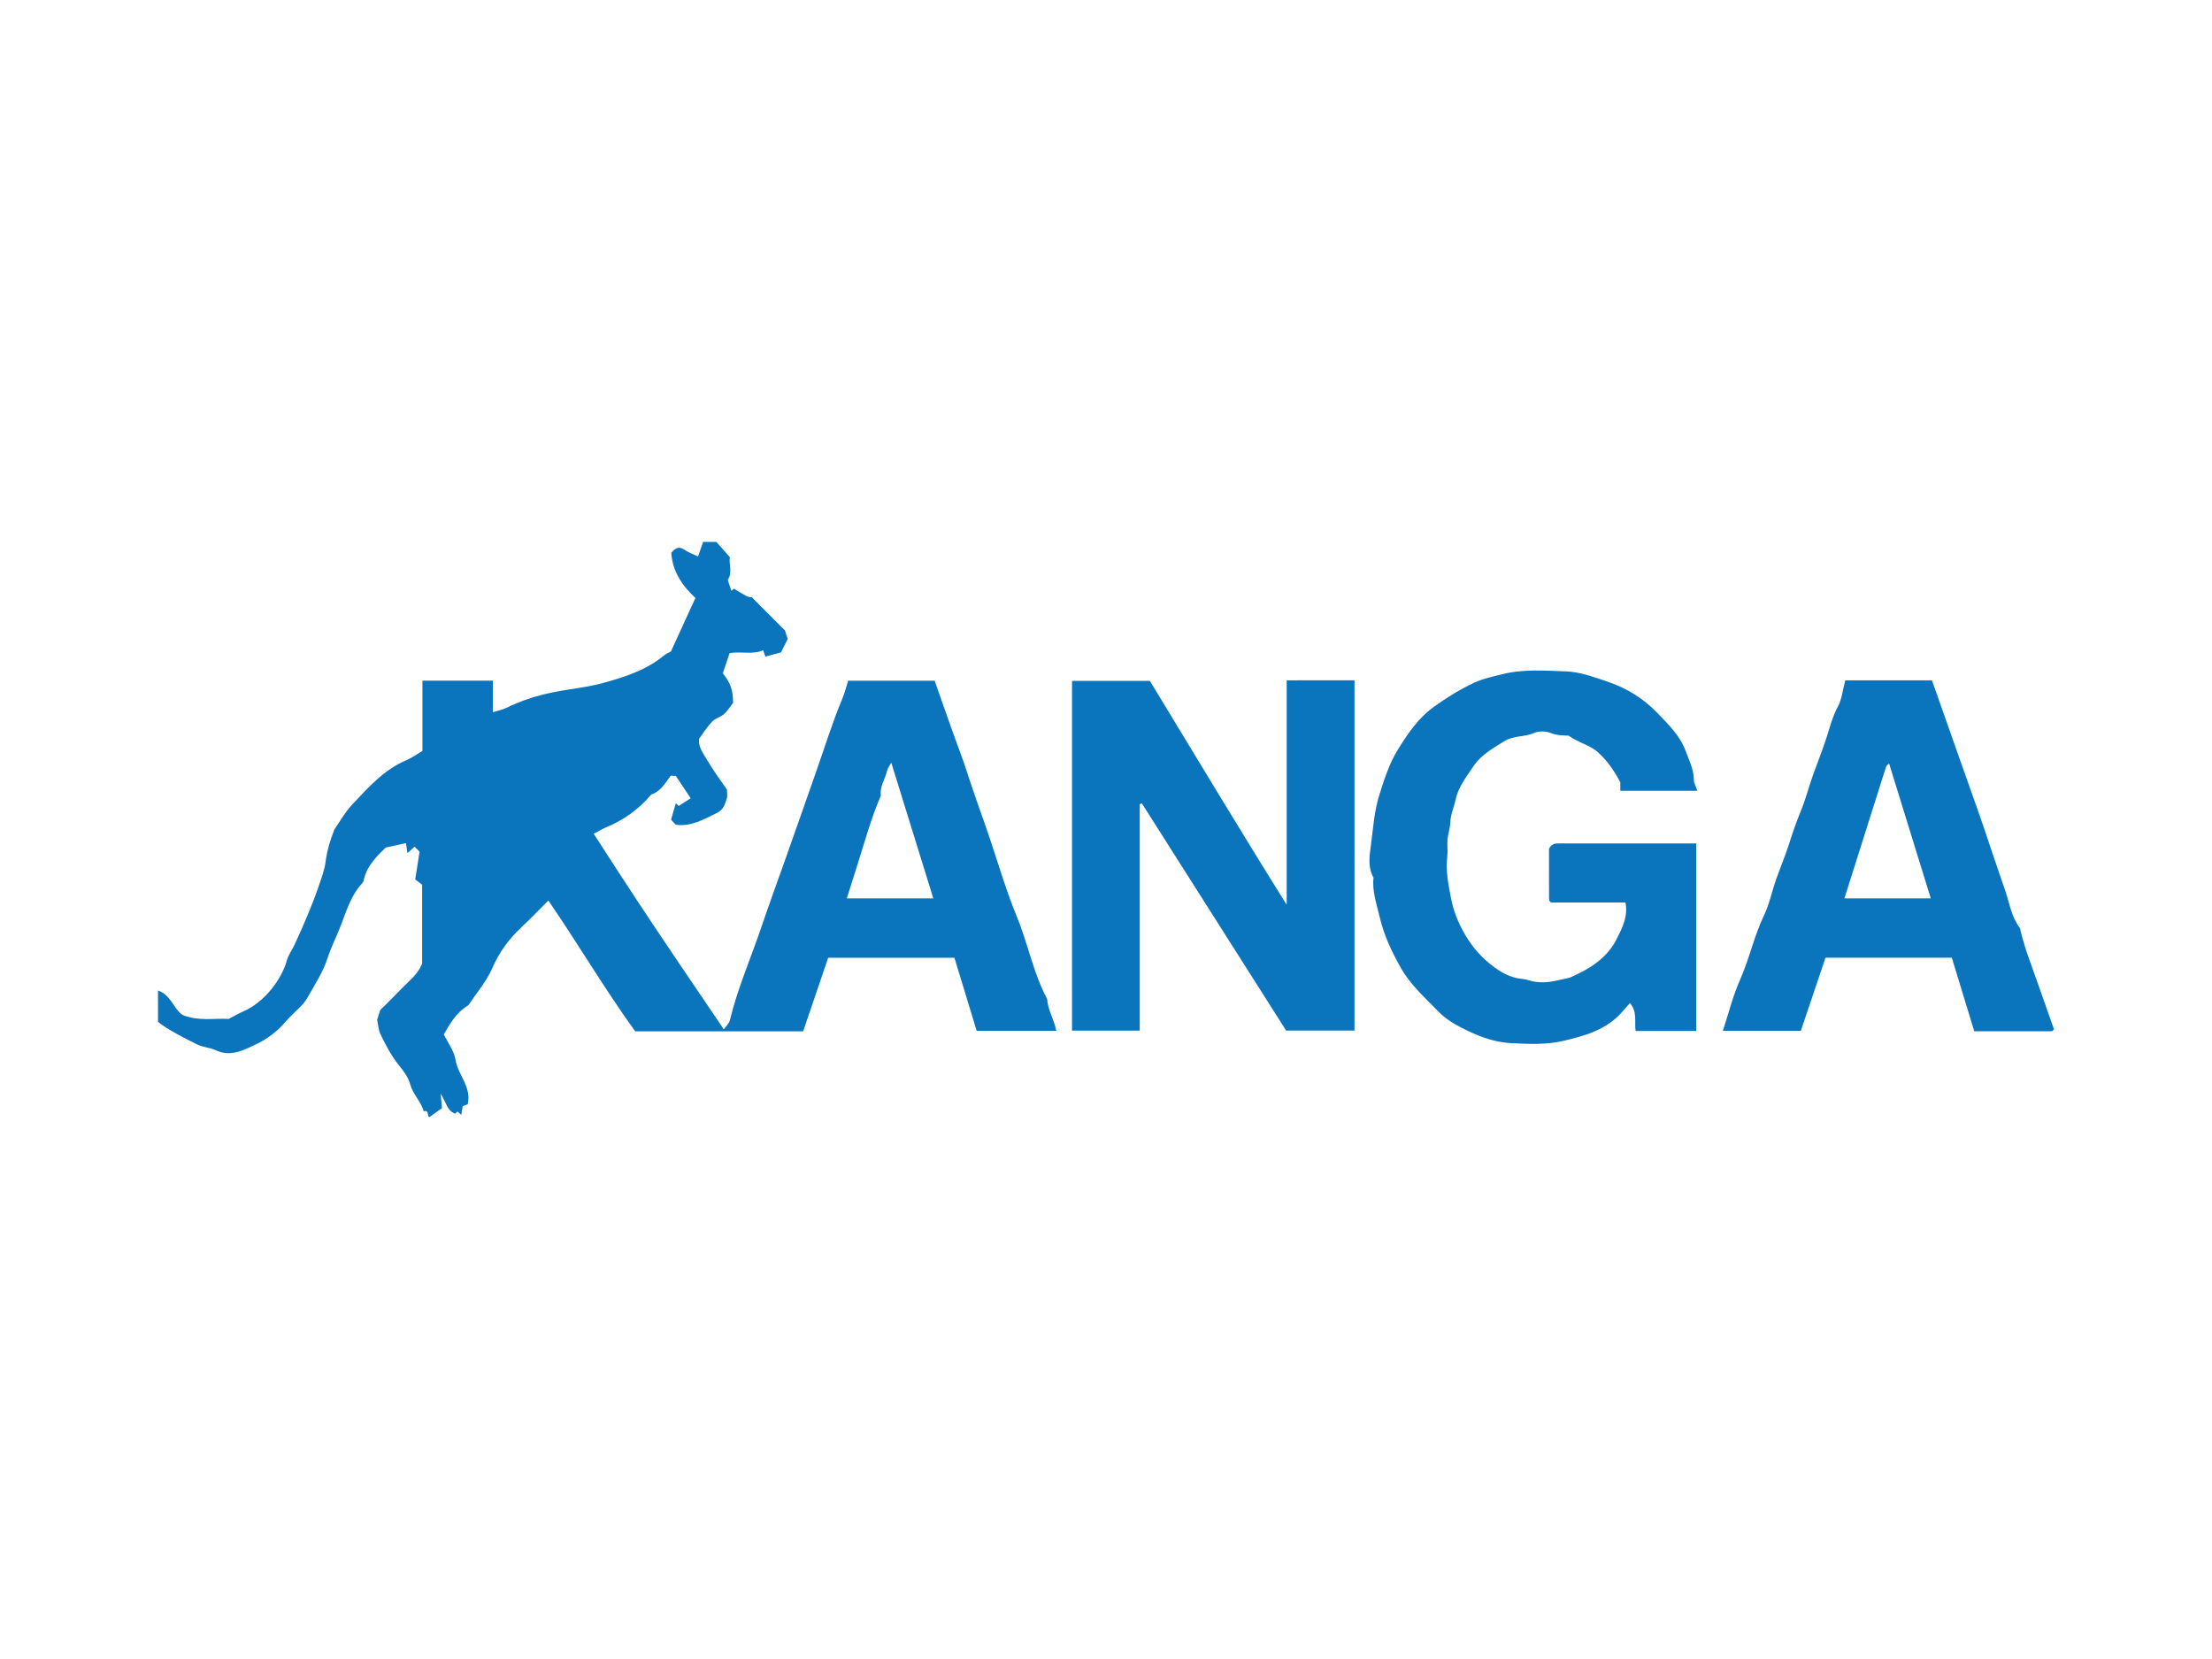
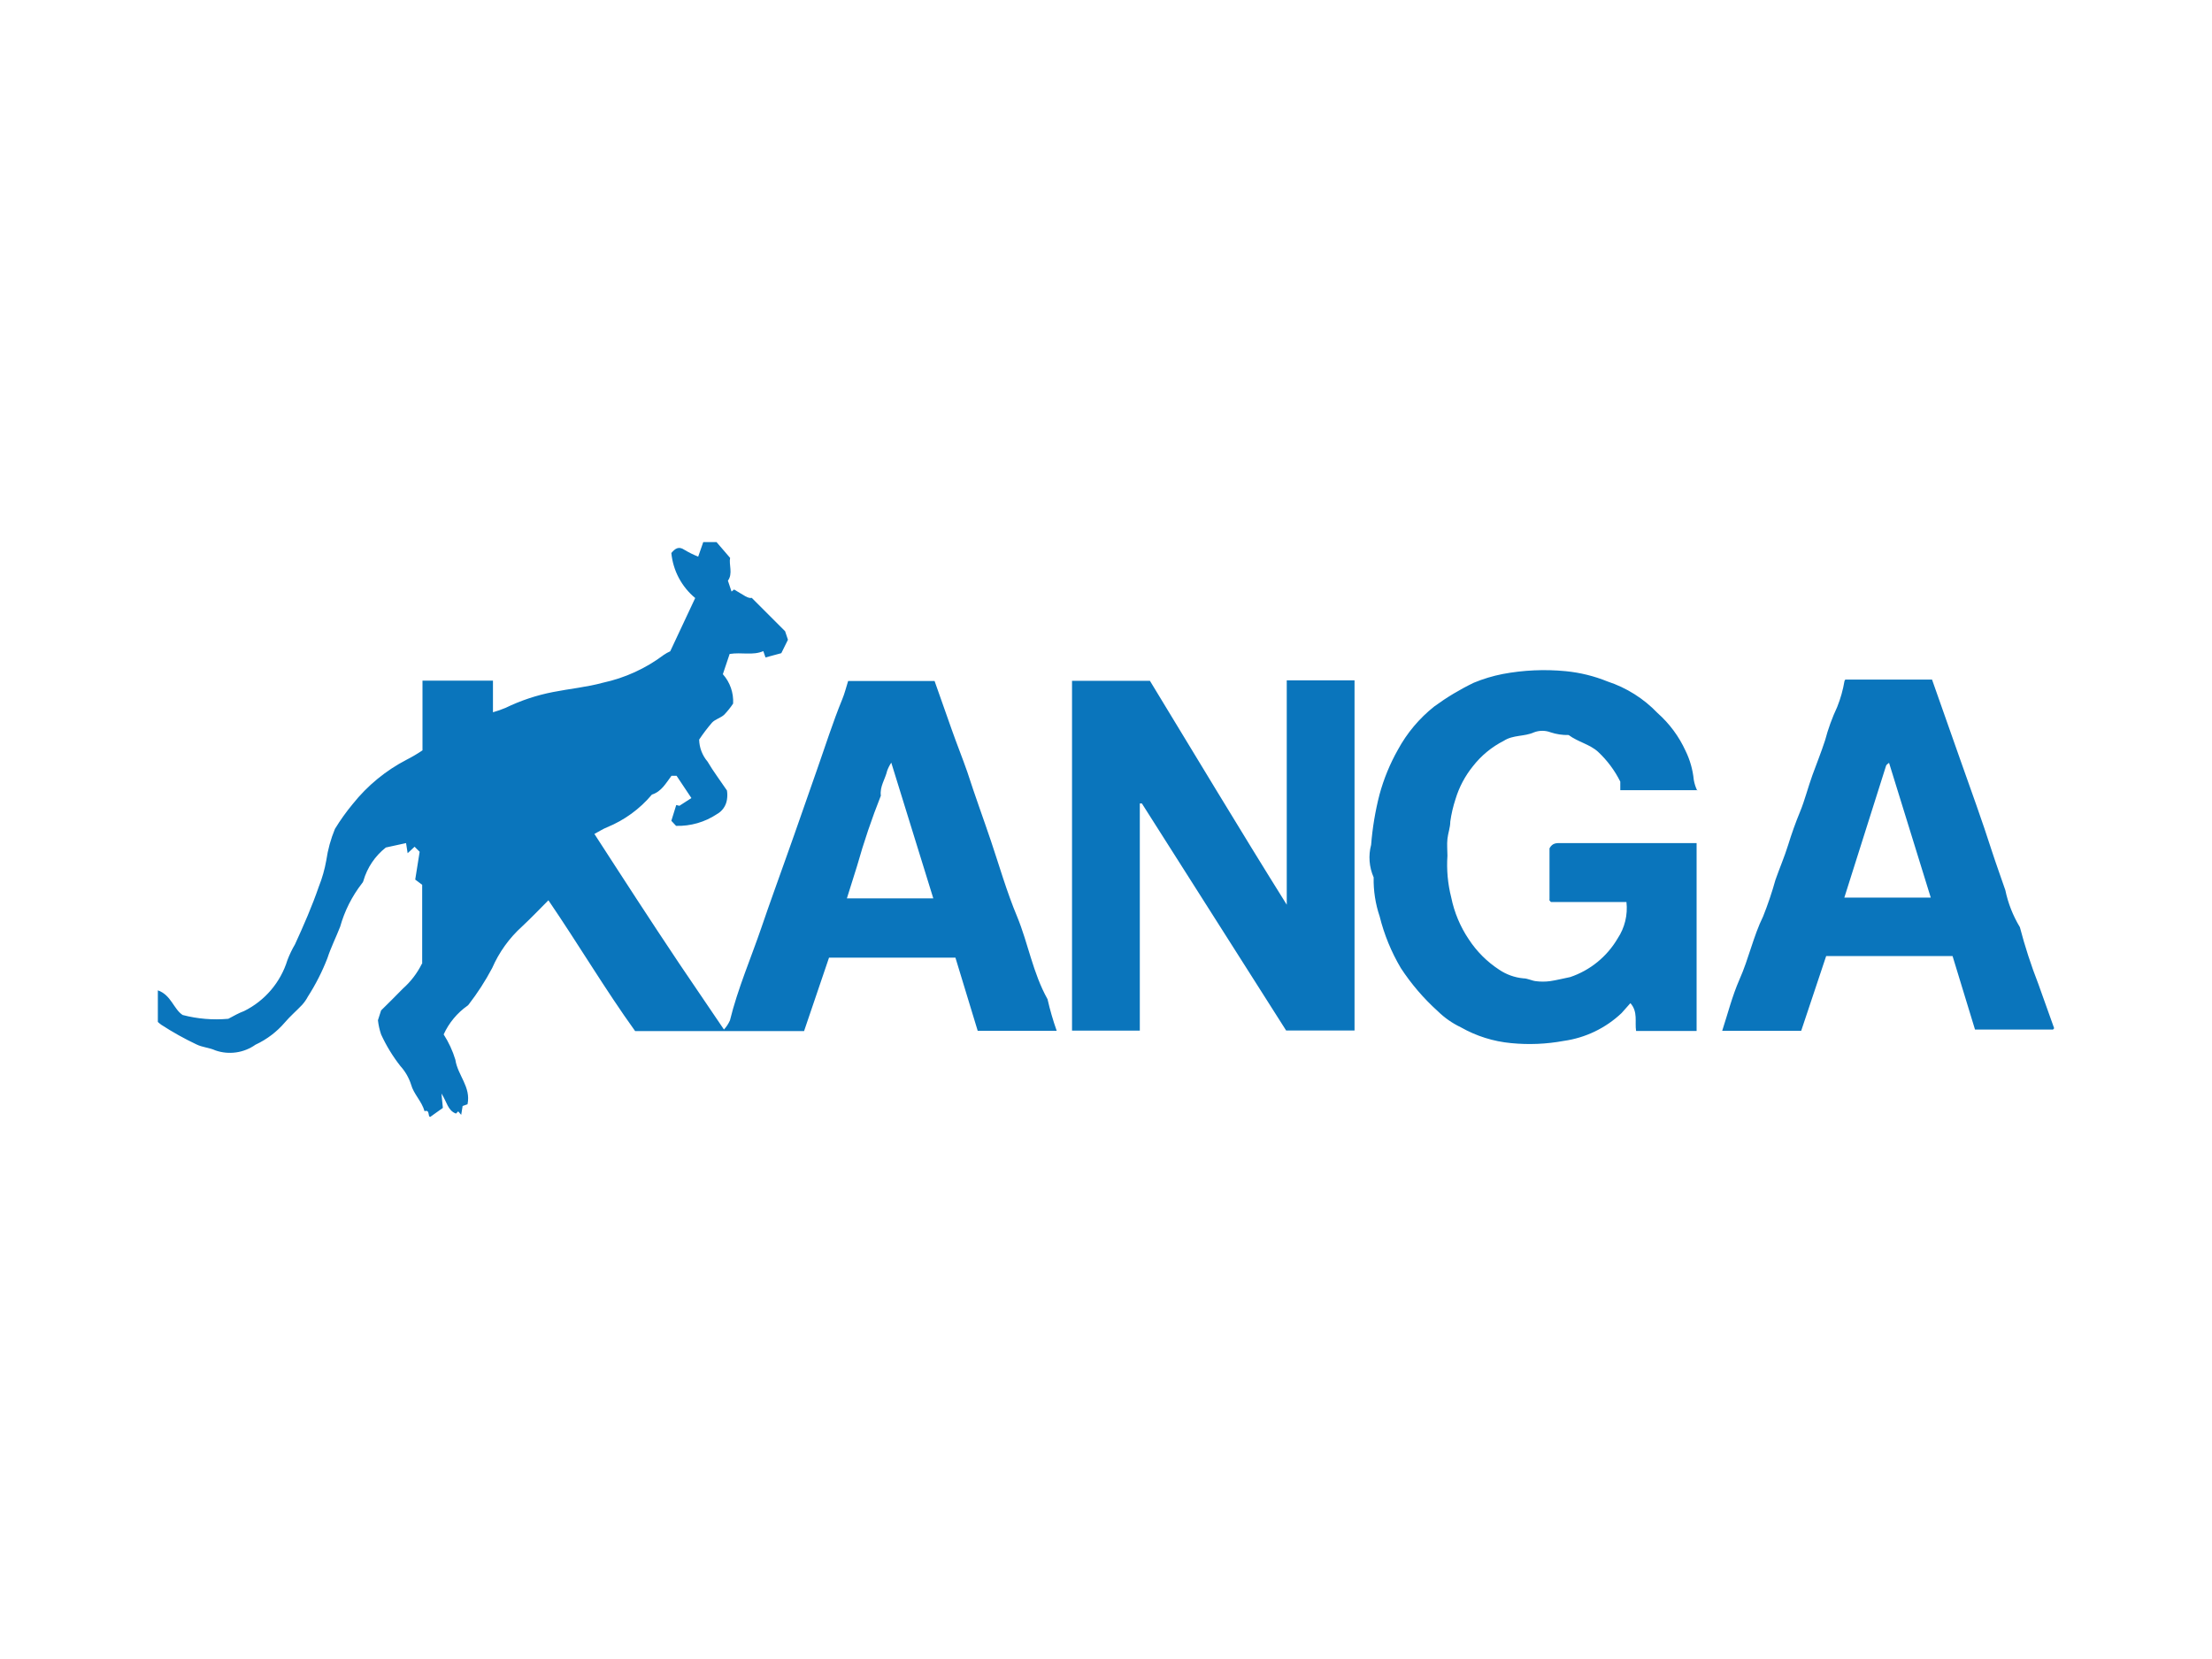
- <svg xmlns="http://www.w3.org/2000/svg" viewBox="0 0 140 105" enable-background="new 0 0 140 105">
-   <path d="M26.717 61.014v-5.02l-.438-.332.276-1.756-.32-.32-.444.413-.1-.636-1.28.28c-.557.546-1.213 1.163-1.4 2.108-.01.056-.05.113-.09.156-.728.78-1.002 1.784-1.378 2.74-.263.67-.592 1.318-.813 2-.283.876-.785 1.627-1.225 2.416-.104.187-.226.37-.372.526-.356.378-.757.716-1.092 1.11-.517.612-1.174 1.085-1.86 1.406-.76.357-1.573.812-2.537.362-.357-.167-.823-.186-1.204-.38-.755-.386-1.517-.755-2.215-1.24-.105-.073-.2-.163-.224-.184V62.69c.844.292.986 1.195 1.575 1.556.998.403 1.994.187 2.893.244.36-.186.65-.355.952-.487 1.318-.576 2.414-2.03 2.735-3.22.092-.342.325-.644.476-.97.553-1.2 1.083-2.41 1.514-3.66.186-.542.398-1.09.468-1.652.084-.674.28-1.31.552-2.01.336-.476.67-1.087 1.13-1.576 1.015-1.073 2-2.198 3.413-2.797.362-.154.688-.392 1.027-.59V43.08h4.458v1.997c.346-.11.612-.158.847-.273.957-.466 1.947-.787 3.002-.996 1.055-.21 2.14-.306 3.164-.59 1.357-.375 2.725-.817 3.847-1.756.113-.095.26-.147.41-.23l1.55-3.386c-.81-.747-1.452-1.66-1.528-2.86.242-.276.462-.45.825-.196.263.184.58.29.87.428l.32-.92h.838l.857.968c-.088.41.188.972-.137 1.436l.23.69c.046-.04.092-.077.163-.135.233.14.476.29.723.43.077.046.163.08.25.102.06.014.13 0 .146 0l2.107 2.11.177.544-.424.846c-.274.075-.624.17-.99.267l-.14-.4c-.656.29-1.356.058-2.126.18l-.426 1.28c.5.626.642 1.062.65 1.864-.195.25-.35.516-.57.71-.225.196-.56.276-.763.486-.3.31-.528.688-.817 1.076-.077.517.27.948.526 1.386.37.633.816 1.222 1.233 1.835 0 .19.05.402-.01.575-.123.356-.193.697-.643.915-.835.404-1.62.87-2.584.735l-.302-.32.306-1.045.178.178.76-.49-.938-1.41-.322-.017c-.35.46-.63.996-1.235 1.193-.78.92-1.727 1.61-2.844 2.07-.25.102-.48.25-.796.416.875 1.348 1.76 2.73 2.663 4.098.91 1.38 1.83 2.75 2.754 4.12.92 1.365 1.846 2.725 2.817 4.158.144-.21.335-.38.384-.583.49-2.025 1.33-3.935 1.995-5.9.51-1.502 1.06-3 1.59-4.498.646-1.812 1.274-3.632 1.914-5.445.528-1.498.995-3.024 1.613-4.492.15-.36.244-.743.373-1.147h5.473c.36 1.024.718 2.045 1.08 3.065.322.906.676 1.8.968 2.716.467 1.462 1.01 2.896 1.495 4.35.53 1.598 1.01 3.218 1.65 4.772.71 1.725 1.045 3.583 1.927 5.24.044.7.445 1.302.58 2.017h-5.038c-.46-1.51-.935-3.064-1.41-4.626h-7.99l-1.584 4.655H40.2c-1.905-2.64-3.58-5.482-5.494-8.28-.575.575-1.102 1.135-1.665 1.657-.81.75-1.437 1.596-1.885 2.63-.36.827-.98 1.542-1.486 2.306-.02.027-.043.052-.07.068-.71.422-1.11 1.11-1.51 1.816.25.516.647 1.035.74 1.603.154.972 1.034 1.72.77 2.82-.076.026-.19.065-.313.11-.03.172-.058.35-.093.558l-.24-.217-.144.143c-.523-.187-.568-.728-.923-1.267l.087.914-.797.57c-.168-.034.005-.486-.357-.364-.175-.622-.688-1.09-.85-1.683-.134-.482-.4-.836-.68-1.18-.505-.625-.878-1.32-1.216-2.034-.125-.264-.136-.58-.205-.9l.196-.615c.42-.42.91-.893 1.38-1.385.43-.457.964-.83 1.26-1.526zm26.878-4.156h5.475l-2.66-8.59c-.1.188-.224.34-.263.51-.12.53-.48 1.002-.397 1.583-.624 1.435-1.028 2.943-1.5 4.427l-.655 2.072zm18.54-5.96v14.33H67.85V43.092h4.926c2.836 4.662 5.65 9.364 8.66 14.173V43.06c1.443-.01 2.853-.002 4.292-.005v22.17h-4.328l-9.13-14.378c-.045.017-.09.034-.138.05zm35.293-.848h-4.877v-.537c-.41-.777-.843-1.384-1.407-1.894-.53-.48-1.255-.61-1.86-1.056-.352-.02-.742-.01-1.14-.17-.306-.125-.752-.135-1.05-.003-.62.275-1.32.15-1.923.543-.656.426-1.407.797-1.948 1.61-.438.658-.93 1.278-1.1 2.08-.1.475-.313.92-.33 1.423-.014.365-.145.724-.18 1.09-.03.353.03.717-.013 1.07-.116.9.073 1.784.235 2.64.177.932.568 1.835 1.105 2.652.51.774 1.147 1.408 1.92 1.915.468.306.966.5 1.528.55.27.024.528.15.797.18.29.033.588.04.875 0 .423-.06.84-.17 1.295-.265 1.19-.524 2.33-1.186 2.966-2.445.36-.714.73-1.43.555-2.313h-4.717c-.047-.053-.072-.075-.088-.102-.016-.025-.03-.056-.03-.084-.003-1.1-.002-2.198-.002-3.22.19-.354.448-.333.71-.333 1.884.005 3.767.003 5.65.003h2.953V65.25h-3.833c-.088-.572.13-1.21-.36-1.765-.182.207-.366.424-.558.634-.986 1.074-2.29 1.44-3.66 1.76-1.12.26-2.23.195-3.332.14-1.115-.056-2.176-.49-3.176-1.006-.52-.268-1.01-.593-1.428-1.024-.836-.863-1.74-1.662-2.344-2.73-.582-1.03-1.078-2.083-1.346-3.243-.19-.816-.48-1.61-.383-2.47-.38-.658-.254-1.394-.164-2.058.144-1.06.202-2.137.533-3.18.31-.98.612-1.954 1.156-2.835.635-1.028 1.283-2.01 2.31-2.748.802-.576 1.614-1.08 2.503-1.5.586-.276 1.203-.4 1.815-.554 1.32-.334 2.672-.226 4.008-.18.907.03 1.778.36 2.644.65 1.223.413 2.275 1.06 3.173 1.996.695.725 1.418 1.423 1.773 2.386.22.594.52 1.17.523 1.834-.002.197.122.396.222.69zm9.358-6.99h5.49c.597 1.692 1.197 3.387 1.793 5.084.675 1.926 1.38 3.844 2.01 5.785.27.827.572 1.65.846 2.474.26.786.393 1.65.92 2.34.277 1.24.753 2.413 1.17 3.605.327.934.657 1.87.983 2.797-.03.035-.046.064-.07.083-.023.02-.053.04-.08.04h-4.896c-.478-1.565-.95-3.118-1.42-4.654h-7.994c-.515 1.53-1.033 3.064-1.56 4.625h-4.936c.352-1.066.63-2.194 1.092-3.24.586-1.32.877-2.74 1.505-4.05.344-.715.508-1.538.778-2.305.26-.736.566-1.456.803-2.198.23-.718.467-1.422.758-2.12.307-.74.505-1.54.78-2.306.262-.734.556-1.46.8-2.197.236-.715.405-1.44.77-2.118.25-.468.3-1.043.46-1.644zm5.414 13.798l-2.635-8.528c-.06.057-.165.108-.19.185-.88 2.766-1.754 5.534-2.64 8.343h5.465z" fill="#0A75BC" />
+ <svg xmlns="http://www.w3.org/2000/svg" id="Layer_1" data-name="Layer 1" viewBox="0 0 140 105">
+   <defs>
+     <style>.cls-1{fill:#0a75bc;}</style>
+   </defs>
+   <path class="cls-1" d="M26.72,61V56l-.44-.33.28-1.76-.32-.32-.44.41-.1-.64-1.28.28A4.13,4.13,0,0,0,23,55.75a.34.34,0,0,1-.09.16,8,8,0,0,0-1.38,2.74c-.26.67-.59,1.32-.81,2a13.67,13.67,0,0,1-1.23,2.42,2.66,2.66,0,0,1-.37.53c-.36.38-.76.72-1.09,1.11a5.49,5.49,0,0,1-1.86,1.41,2.8,2.8,0,0,1-2.54.36c-.36-.17-.82-.19-1.2-.38a18.83,18.83,0,0,1-2.22-1.24,2.34,2.34,0,0,1-.22-.18v-2c.84.29,1,1.19,1.57,1.56a8.41,8.41,0,0,0,2.89.24c.36-.19.65-.36,1-.49a5.35,5.35,0,0,0,2.74-3.22,6.5,6.5,0,0,1,.48-1c.55-1.2,1.08-2.41,1.51-3.66a8.42,8.42,0,0,0,.47-1.65,8.33,8.33,0,0,1,.55-2,13.45,13.45,0,0,1,1.13-1.58,10.6,10.6,0,0,1,3.41-2.8,9.43,9.43,0,0,0,1-.59V43.08h4.46v2A6.76,6.76,0,0,0,32,44.8a12.19,12.19,0,0,1,3-1c1.06-.21,2.14-.31,3.16-.59a9.88,9.88,0,0,0,3.85-1.76,2.58,2.58,0,0,1,.41-.23L44,37.85A4.23,4.23,0,0,1,42.49,35c.24-.28.46-.45.83-.2a5.9,5.9,0,0,0,.87.43l.32-.92h.84l.86,1c-.09.41.19,1-.14,1.44l.23.69.16-.13.72.43a.94.94,0,0,0,.25.1.48.48,0,0,0,.15,0l2.11,2.11.18.54-.42.85-1,.27-.14-.4c-.66.29-1.36.06-2.13.18l-.43,1.28a2.58,2.58,0,0,1,.65,1.86,5.07,5.07,0,0,1-.57.71c-.22.2-.56.28-.76.49a10.88,10.88,0,0,0-.82,1.08,2.22,2.22,0,0,0,.53,1.39c.37.63.82,1.22,1.23,1.83a1.84,1.84,0,0,1,0,.58,1.26,1.26,0,0,1-.64.92,4.45,4.45,0,0,1-2.58.74l-.3-.32.31-1L43,51l.76-.49-.94-1.41-.32,0c-.35.46-.63,1-1.24,1.19a7.34,7.34,0,0,1-2.84,2.07c-.25.1-.48.25-.8.42.88,1.35,1.76,2.73,2.66,4.1S42.07,59.62,43,61l2.82,4.16a2.16,2.16,0,0,0,.38-.58c.49-2,1.33-3.94,2-5.9.51-1.5,1.06-3,1.59-4.5.65-1.81,1.27-3.63,1.91-5.44.53-1.5,1-3,1.61-4.49.15-.36.24-.74.37-1.15h5.47l1.08,3.06c.32.91.68,1.8,1,2.72.47,1.46,1,2.9,1.49,4.35s1,3.22,1.65,4.77c.71,1.72,1,3.58,1.93,5.24a17.63,17.63,0,0,0,.58,2h-5l-1.41-4.63h-8l-1.58,4.65H40.2c-1.9-2.64-3.58-5.48-5.49-8.28-.58.58-1.1,1.13-1.67,1.66a7.68,7.68,0,0,0-1.89,2.63,16,16,0,0,1-1.49,2.31.25.25,0,0,1-.07.07,4.51,4.51,0,0,0-1.51,1.82,6.35,6.35,0,0,1,.74,1.6c.15,1,1,1.72.77,2.82l-.31.11-.09.56L29,70.34l-.14.14c-.52-.19-.57-.73-.92-1.27l.09.91-.8.57c-.17,0,0-.49-.36-.36-.17-.62-.69-1.09-.85-1.68a3.2,3.2,0,0,0-.68-1.18,9.94,9.94,0,0,1-1.22-2,4.24,4.24,0,0,1-.2-.9l.2-.62c.42-.42.91-.89,1.38-1.38A5.15,5.15,0,0,0,26.7,61ZM53.6,56.86h5.47l-2.66-8.59a2.39,2.39,0,0,0-.26.51c-.12.53-.48,1-.4,1.58a45.64,45.64,0,0,0-1.5,4.43l-.65,2.07Zm18.54-6V65.23H67.85V43.09h4.93c2.84,4.66,5.65,9.36,8.66,14.17V43.06h4.29V65.22H81.4L72.27,50.85l-.14,0Zm35.29-.85h-4.88v-.54a6.6,6.6,0,0,0-1.41-1.89c-.53-.48-1.25-.61-1.86-1.06a3.38,3.38,0,0,1-1.14-.17,1.48,1.48,0,0,0-1.05,0c-.62.28-1.32.15-1.92.54a5.79,5.79,0,0,0-1.95,1.61,6.12,6.12,0,0,0-1.1,2.08A8.17,8.17,0,0,0,91.79,52c0,.37-.14.72-.18,1.09s0,.72,0,1.07a8.39,8.39,0,0,0,.24,2.64,7.38,7.38,0,0,0,1.11,2.65,6.61,6.61,0,0,0,1.92,1.92,3.27,3.27,0,0,0,1.53.55c.27,0,.53.15.8.18a3.51,3.51,0,0,0,.88,0c.42-.06.84-.17,1.29-.26a5.53,5.53,0,0,0,3-2.44,3.47,3.47,0,0,0,.56-2.31H98.16l-.09-.1a.17.17,0,0,1,0-.08c0-1.1,0-2.2,0-3.22.19-.35.45-.33.71-.33h8.6V65.25h-3.83c-.09-.57.13-1.21-.36-1.76l-.56.63a6.66,6.66,0,0,1-3.66,1.76,11.87,11.87,0,0,1-3.33.14,7.91,7.91,0,0,1-3.18-1A5.4,5.4,0,0,1,91,64a14,14,0,0,1-2.34-2.73A12.16,12.16,0,0,1,87.32,58a7.23,7.23,0,0,1-.38-2.47,3.12,3.12,0,0,1-.16-2.06,18.54,18.54,0,0,1,.53-3.18,12.35,12.35,0,0,1,1.16-2.83,8.92,8.92,0,0,1,2.31-2.75,15.93,15.93,0,0,1,2.5-1.5,9.68,9.68,0,0,1,1.82-.55,14.18,14.18,0,0,1,4-.18,9.47,9.47,0,0,1,2.64.65,7.72,7.72,0,0,1,3.17,2,7.18,7.18,0,0,1,1.77,2.39,5.36,5.36,0,0,1,.52,1.83,2.57,2.57,0,0,0,.22.69Zm9.36-7h5.49l1.79,5.08c.68,1.93,1.38,3.84,2,5.78.27.83.57,1.65.85,2.47a7.48,7.48,0,0,0,.92,2.34,32.39,32.39,0,0,0,1.17,3.6l1,2.8-.07.08a.14.14,0,0,1-.08,0H125l-1.42-4.65h-8L114,65.24H109c.35-1.07.63-2.19,1.09-3.24.59-1.32.88-2.74,1.5-4a22.76,22.76,0,0,0,.78-2.31c.26-.74.57-1.46.8-2.2s.47-1.42.76-2.12.5-1.54.78-2.31.56-1.46.8-2.2a12.67,12.67,0,0,1,.77-2.12,7.94,7.94,0,0,0,.46-1.64Zm5.41,13.8-2.64-8.53c-.06.06-.17.11-.19.19-.88,2.77-1.75,5.53-2.64,8.34Z" />
</svg>
